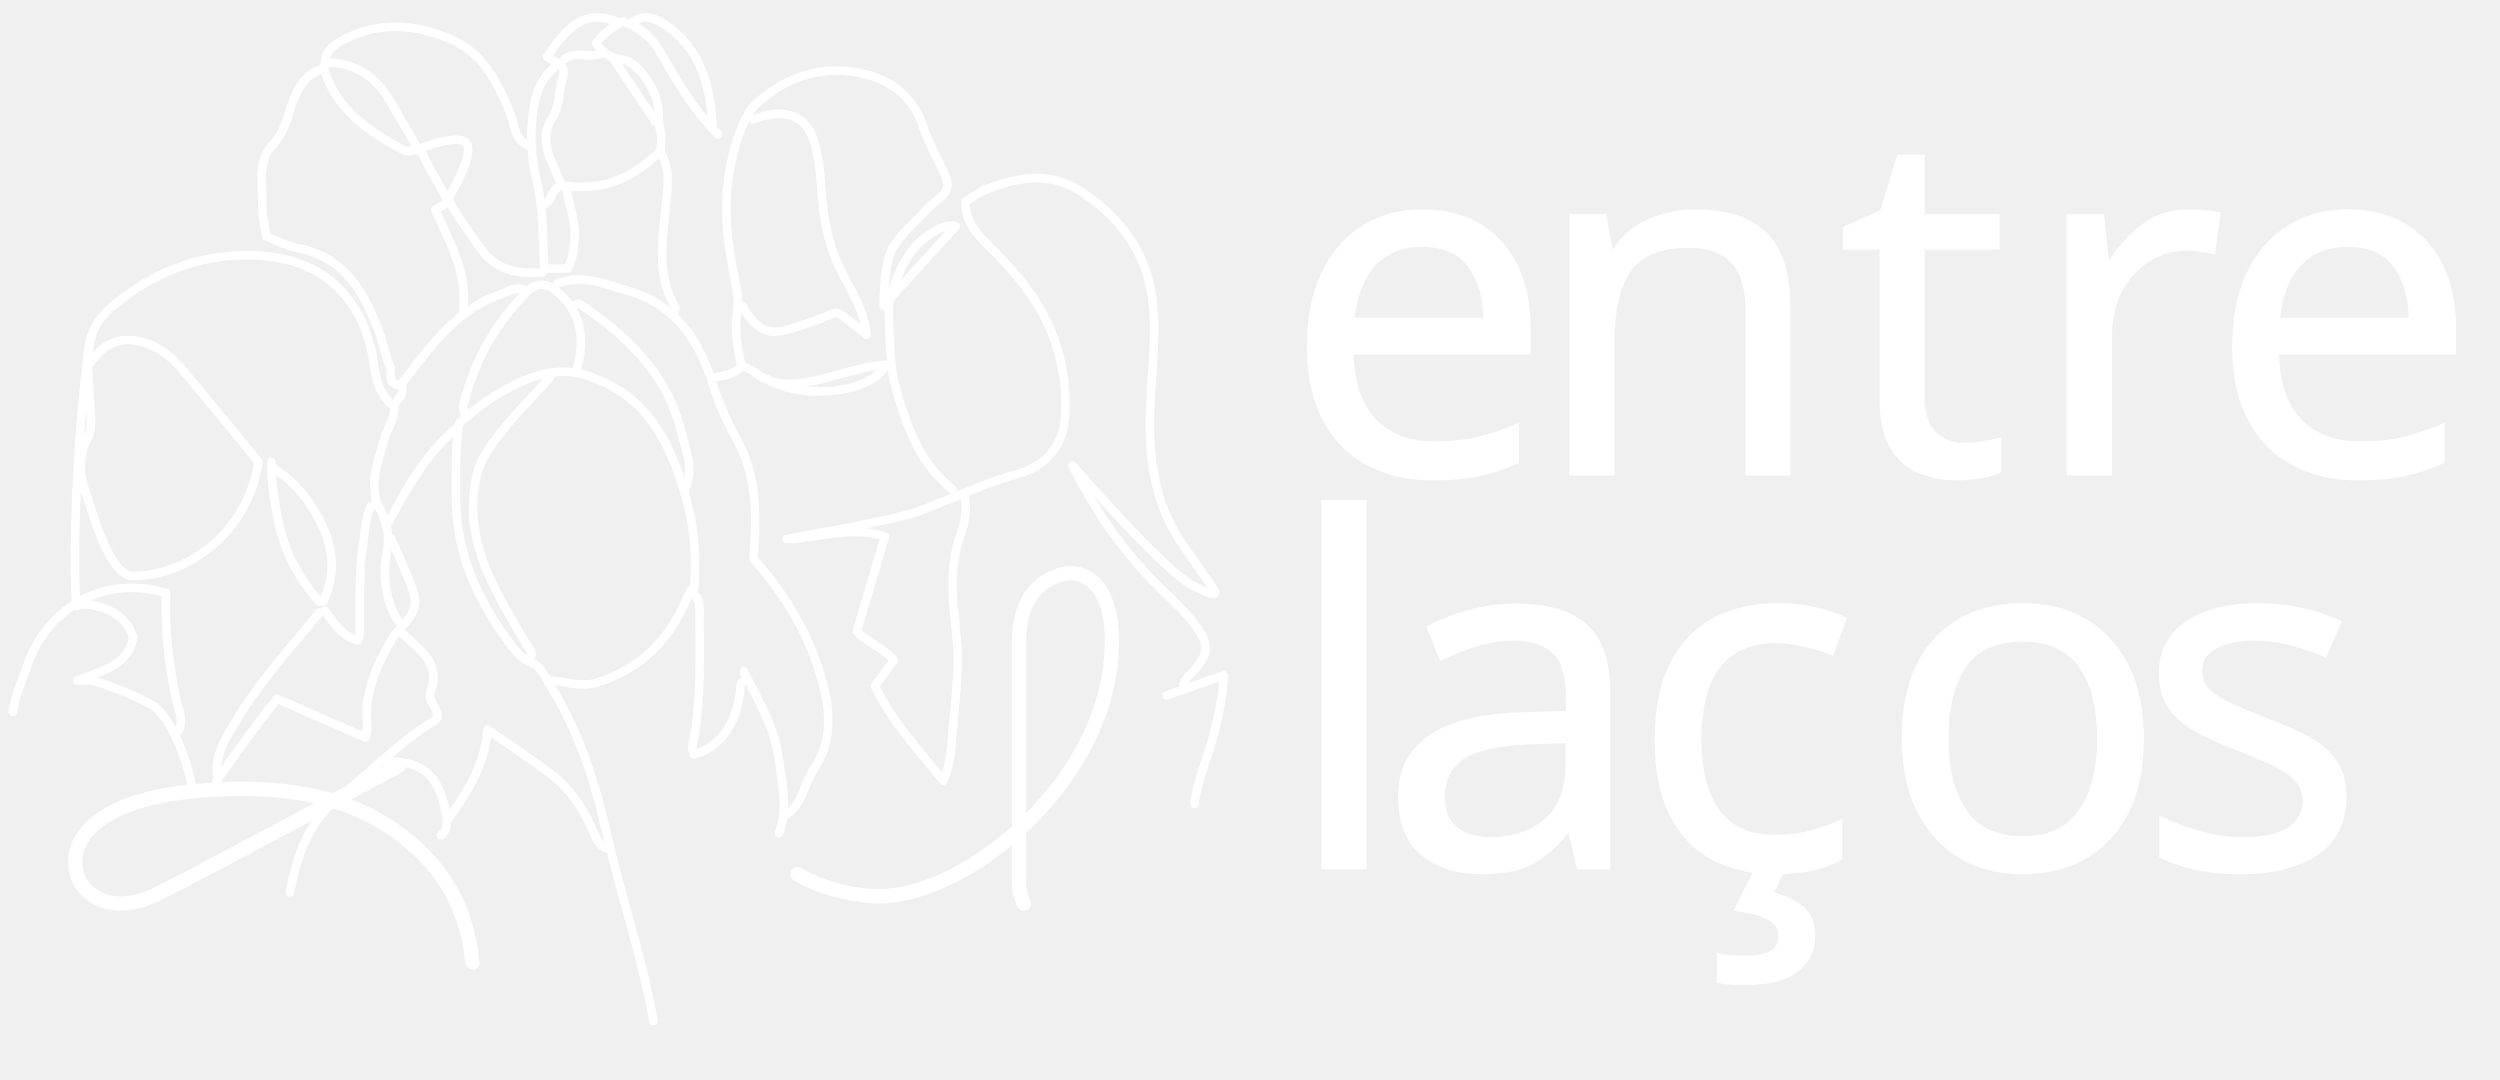
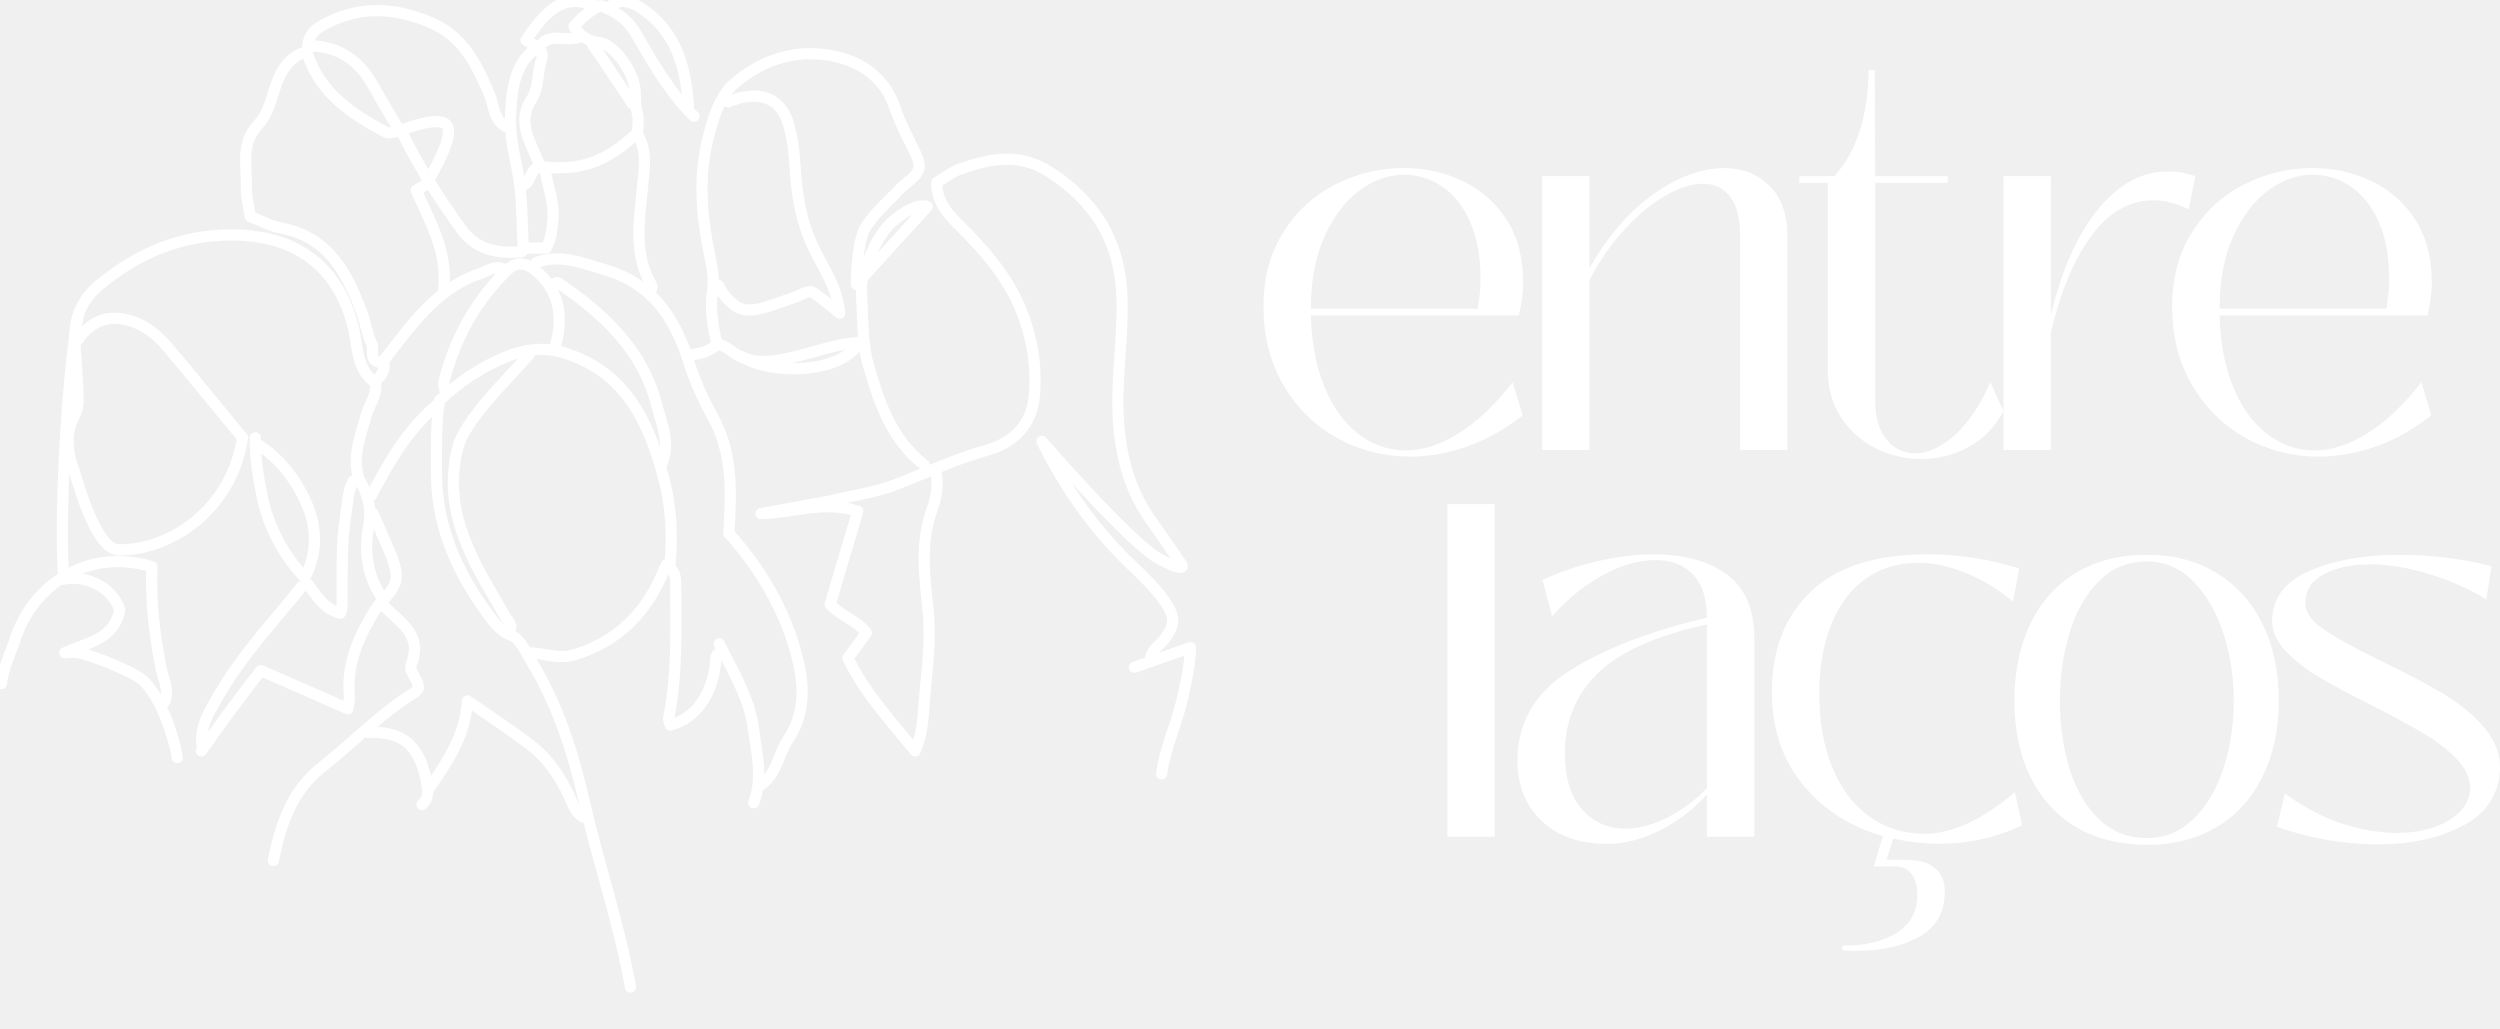
- <svg xmlns="http://www.w3.org/2000/svg" id="Layer_7_copy" data-name="Layer 7 copy" viewBox="0 0 880 380">
+ <svg xmlns="http://www.w3.org/2000/svg" id="Layer_7_white" viewBox="0 0 896.17 368.54">
  <defs>
-     <style>
-       .cls-1 {
-         stroke-linejoin: bevel;
-       }
- 
-       .cls-1, .cls-2, .cls-3, .cls-4 {
-         stroke: #fff;
-       }
- 
-       .cls-1, .cls-3 {
-         stroke-width: 5px;
-       }
- 
-       .cls-1, .cls-3, .cls-4 {
-         fill: none;
-         stroke-linecap: round;
-       }
- 
-       .cls-5 {
-         letter-spacing: -.05em;
-       }
- 
-       .cls-6 {
-         letter-spacing: -.06em;
-       }
- 
-       .cls-2 {
-         fill: #fff;
-         font-family: BlackMango-Regular, 'Black Mango';
-         font-size: 169.83px;
-       }
- 
-       .cls-2, .cls-3 {
-         stroke-miterlimit: 10;
-       }
- 
-       .cls-7 {
-         letter-spacing: -.09em;
-       }
- 
-       .cls-8 {
-         letter-spacing: -.12em;
-       }
- 
-       .cls-9 {
-         letter-spacing: -.08em;
-       }
- 
-       .cls-4 {
-         stroke-linejoin: round;
-         stroke-width: 3px;
-       }
-     </style>
+     <style>.cls-1{fill:#fff;stroke-width:0px;}.cls-2{fill:none;stroke:#fff;stroke-linecap:round;stroke-linejoin:round;stroke-width:4px;}</style>
  </defs>
-   <g id="Layer_1_copy" data-name="Layer 1 copy">
-     <g>
-       <path class="cls-4" d="m416.52,242.21c-.13-3.42,2.86-4.89,4.59-7.09,4.16-5.27,4.31-8.3.63-13.65-3.51-5.1-7.97-9.33-12.39-13.56-13.32-12.75-23.65-27.62-31.82-44.06,0,0,31.87,36.8,42.18,42.19s7.86,1.85,7.86,1.85c-3.9-5.61-7.82-11.21-11.69-16.84-7.38-10.73-10.26-22.92-10.98-35.62-.82-14.47,1.8-28.87,1.31-43.39-.66-19.71-9.46-34.17-26-44.81-10.75-6.91-21.19-4.86-31.89-1.08-3.06,1.08-5.74,3.23-8.5,4.83-.13,6.65,3.62,11.01,7.82,15.15,8.9,8.8,17.16,18.11,22.06,29.8,4.24,10.13,6.09,20.84,5.1,31.71-.92,10.05-7.4,16.66-16.8,19.28-11.27,3.14-21.72,8.07-32.52,12.27-7.62,2.96-15.95,4.08-23.97,6.02l-24.69,4.53c11.48-.38,22.88-4.79,34.68-.86-3.34,11.26-6.6,22.27-9.89,33.35,3.64,4.09,9.45,5.7,12.99,10.22-2.24,3.07-4.44,6.07-6.62,9.06,6.02,12.54,15.35,22.5,24.08,33.28,2.55-5.86,2.79-11.17,3.18-16.4.83-10.99,2.57-21.86,1.55-33.04-1.12-12.27-3.24-24.59,1.33-37.05,1.48-4.04,2.65-9.7,1.08-14.74" />
-       <path class="cls-4" d="m196.22,99.73c8.67-3.3,16.61.25,24.7,2.58,16.85,4.85,25.06,17.27,30.01,33,2.11,6.7,5,13.28,8.44,19.41,7.4,13.2,6.85,27.26,5.89,42.02,11.43,12.79,20.27,27.52,24.61,44.8,2.57,10.25,2.72,20.03-3.34,29.14-3.5,5.26-4.03,12.27-9.72,16.21" />
-       <path class="cls-4" d="m132.54,176.8c-2.23-7.7.67-14.82,2.65-22,.74-2.68,2.29-5.14,3.12-7.81.43-1.38.7-3.84-.02-4.38-6.46-4.82-5.99-12.51-7.48-18.96-4.8-20.78-18.91-33.6-43.11-33.82-18.59-.17-34.19,6.48-47.96,17.84-6.26,5.16-9.44,12.01-8.88,21.24,0,0,1.17,15.05,1.17,20.24s-2.7,5.94-3.47,12.13c-.8,6.54,2.06,13.36,1.95,12.94,2.55,8.06,8.45,28.65,16.25,28.5,18.2.16,40.31-14.33,44.2-40.19-8.87-10.76-17.67-21.62-26.69-32.3-3.8-4.5-8.19-8.21-14.23-9.83-8.08-2.17-13.76.75-18.22,7.21" />
-       <path class="cls-4" d="m137.73,189.75c.87,1.94,1.8,3.86,2.59,5.83,1.99,4.95,4.72,9.78,5.65,14.93,1.11,6.12-4.99,9.51-7.76,14.11-5.74,9.51-10.03,19.16-8.96,30.55.12,1.28-.29,2.6-.53,4.49-10.42-4.57-20.55-9.01-31.23-13.69-3.29,4.21-6.6,8.56-9.92,13.03-3.96,5.33-7.74,10.6-11.36,15.79" />
-       <path class="cls-4" d="m335.29,172.27c-11.99-9.45-16.38-22.92-20.29-36.88-1.96-6.99-1.89-20.93-2.24-27.84,0,0,3.26-15.98,11.63-22.9s12-5,12-5l-25.37,27.9s0-15.6,3.47-20.79,8.2-9.28,10.4-11.63c1.05-1.11,2.07-2.28,3.26-3.22,6.28-4.93,6.56-6.25,3.26-12.98-2.3-4.68-4.82-9.34-6.43-14.27-3.31-10.12-10.76-16.1-20.3-18.53-14.09-3.59-27.57.57-37.92,9.9-5.12,4.61-7.52,13.16-9.22,20.38-3.18,13.5-1.94,27.18.89,40.78.85,4.11,1.69,8.41,1,12.94-.91,5.99.05,12.11,1.51,18.36,1.34.84,3.23,1.37,4.99,2.76,4.31,3.39,9.47,4.46,15.45,3.69,8.24-1.06,15.92-4.02,23.95-5.71,2.3-.48,4.62-.54,6.89-.99" />
-       <path class="cls-4" d="m185.82,51.16c-4.99-2.32-4.65-7.69-6.36-11.71-4.62-10.87-9.45-21.03-21.53-25.97-12.67-5.18-24.68-5.89-37.18.58-4.58,2.37-6.77,4.97-6.36,9.87-7.67,2.09-10.33,8.31-12.35,14.93-1.29,4.25-2.53,8.25-5.78,11.74-6.02,6.47-3.71,14.87-3.91,22.57-.08,3.22.86,6.46,1.39,10.04,3.44,1.33,7.04,3.38,10.88,4.1,17.22,3.21,23.88,16.23,29.19,30.56,1.33,3.58,1.79,7.53,3.43,10.92,1.07,2.2-1.51,6.24,3.71,6.88,1.64.2.48,3.84-1.26,5.49" />
-       <path class="cls-4" d="m193.62,132.76c-7.77,8.91-16.53,16.97-22.79,27.17-2.49,4.05-3.45,8.26-3.98,12.97-2.34,20.87,8.73,37.03,18.32,53.77.92,1.61,3.04,2.91,1.3,5.18" />
-       <path class="cls-4" d="m244.31,207.24c.78-10.02.26-20.24-2.24-29.71-5.29-20.06-13.37-38.62-36.07-45.51-7.33-2.22-14.31-1.05-20.74,1.59-8.97,3.69-17.06,9.2-23.71,15.57-1.36,8.82-1.03,17.26-1.06,25.68-.08,18.69,6.91,34.96,17.64,49.8,2.48,3.43,4.72,7.02,9.49,8.9,2.85,1.12,4.86,5.72,6.93,9.14,9.46,15.6,14.93,32.79,18.87,50.11,5.08,22.34,12.62,44.04,16.61,66.62" />
-       <path class="cls-4" d="m63,257.1c1.87-4.34-.55-8.25-1.33-12.3-2.31-11.99-3.78-24.05-3.17-36.07-23.76-7.04-42.86,7.3-48.92,25.65-1.78,5.39-4.39,10.5-5.07,16.23" />
-       <path class="cls-4" d="m241.06,172.27c3.55-7.36.13-14.58-1.57-21.3-5-19.83-19.14-32.99-35.51-44.05-.34-.23-1.26.38-1.91.59" />
-       <path class="cls-4" d="m112.39,215.66c-10.29,12.7-21.55,24.71-29.79,38.92-3.4,5.87-7.45,11.86-5.95,19.37" />
-       <path class="cls-4" d="m243.01,207.89c2.77,2.67,3.23,3.56,3.23,7.77,0,15.8.69,31.65-2.53,47.29-.16.79.38,1.72.6,2.58,8.78-2.28,14.82-10.42,16.21-22.02.17-1.44-.21-2.95,1.34-3.88" />
-       <path class="cls-4" d="m233.26,55.05c2.76,5.66,1.62,11.77,1.09,17.47-1.15,12.2-3.38,24.28,3.41,35.67.23.38-.38,1.26-.59,1.91" />
-       <path class="cls-4" d="m242.36,209.18c-6.05,15.32-16.27,26.25-32.47,31.15-5.41,1.63-10.42-.37-15.61-.71" />
-       <path class="cls-4" d="m141.63,222.78c5.47,5.87,14.04,10.15,9.86,20.77-1.15,2.91,2.49,5.3,2.52,8.73-.34.4-.72,1.18-1.35,1.56-12.22,7.41-21.95,17.89-33.1,26.61-10.91,8.53-15,20.73-17.57,33.65" />
-       <path class="cls-4" d="m157.88,288.19c6.46-9.35,12.86-18.74,13.73-31.35,8.1,5.65,15.57,10.49,22.61,15.88,6.14,4.7,10.44,11.03,13.76,18.04,1.32,2.8,2.08,6.09,5.15,7.8" />
-       <path class="cls-4" d="m96.79,165.14c7.62,5.03,13.06,12.07,16.76,20.14,3.93,8.57,4.51,17.64.14,26.49" />
-       <path class="cls-4" d="m250.81,43.39c-1-13.88-4.48-26.69-16.97-34.86-3.4-2.22-7.72-4.02-11.62-.11" />
-       <path class="cls-4" d="m261.85,236.38c4.81,9.87,10.79,19.34,12.25,30.45,1.15,8.79,3.48,17.69.1,26.54" />
-       <path class="cls-4" d="m130.59,178.1c-1.9,3.66-1.91,7.74-2.56,11.66-1.79,10.94-1.3,22-1.37,33.02,0,.86-.41,1.73-.64,2.65-5.75-1.42-8.44-6.23-11.68-10.43" />
-       <path class="cls-4" d="m95.49,162.55c0,7.23,1.08,14.32,2.58,21.38,2.25,10.59,7.17,19.77,14.32,27.84" />
-       <path class="cls-4" d="m410.67,244.8c6.27-2.2,12.53-4.41,20.06-7.05-.17,7.01-1.69,13.17-3.13,19.37-2.04,8.73-6.06,16.92-7.18,25.9" />
-       <path class="cls-4" d="m202.72,130.82c3.91-12.17,1.35-21.84-7.1-28.55-3.53-2.8-6.87-2.67-9.74.12-11.45,11.14-18.88,24.66-22.74,40.11-.29,1.17.37,2.57.58,3.87" />
-       <path class="cls-4" d="m252.76,47.28c-8.77-8.66-14.75-19.23-20.85-29.76-2.87-4.96-7.44-8.07-12.73-9.9-3.76,1.88-6.75,4.31-9.4,7.49,2.11,3.29,4.79,5.24,9.16,5.79,5.45.68,12.7,10.91,12.82,17.97.04,2.48,0,4.71.71,7.16.64,2.19.14,4.71.14,7.08-13.05,12.44-22.81,13.45-34.9,12.26-1.31-3.08-2.75-6.36-4.08-9.67-1.93-4.82-2.2-9.83.73-14.18,3-4.46,2.11-9.65,3.74-14.33,1.55-4.46-3.09-5.36-5.5-7.18,8.72-13.3,14.94-16.24,25.07-12.22" />
-       <path class="cls-4" d="m115.64,22.02c10.21.37,17.27,5.54,22.12,14.24,2.92,5.24,6.04,10.37,9.08,15.55" />
-       <path class="cls-4" d="m148.13,53.11c6.1,12.3,13.33,23.92,21.49,34.94,5.3,7.17,13.02,8.58,21.4,7.8" />
-       <path class="cls-4" d="m260.55,107.5c1.52.21,1.41,1.64,2.06,2.51,5.64,7.59,8.92,8.12,18.79,4.76,2.28-.77,4.71-1.68,6.99-2.42,2.12-.69,5.01-2.61,6.51-2.16s10.12,7.65,10.12,7.65c-.75-8.81-5.69-15.76-9.33-23.31-4.33-8.97-6.06-18.55-6.63-28.47-.33-5.64-.93-11.46-2.66-16.79-2.92-9.03-11.05-11.45-21.29-7.17" />
-       <path class="cls-4" d="m199.47,66.71c.86,5.83,3.31,11.35,2.73,17.5-.32,3.38-.4,6.67-2.43,10.35h-7.44" />
-       <path class="cls-4" d="m311.24,129.52c-7.07,9.85-30.75,10.48-40.85,4.12" />
-       <path class="cls-4" d="m160.48,150.9c-10.48,8.87-17.12,20.5-23.39,32.38" />
-       <path class="cls-4" d="m135.78,268.11c14.22-.55,19.35,6.36,21.4,19.44.36,2.32.15,4.73-1.91,6.47" />
-       <path class="cls-4" d="m163.08,108.8c1.45-12.43-4.46-22.88-9.87-35.02.88-.49,2.13-1.19,3.38-1.89,0,0,9.75-15.46,8.01-20.66s-17.11,1.23-17.11,1.23c-1.73.22-3.87,1.2-5.14.53-12.11-6.4-23.33-13.83-28.01-27.73" />
-       <path class="cls-4" d="m133.19,178.1c2.73,5.1,4.21,9.88,2.97,16.26-1.6,8.21-.63,16.94,4.18,24.54" />
-       <path class="cls-4" d="m195.57,23.31c-7,5.74-7.93,13.77-8.48,22.02-.47,7.11.83,13.82,2.3,20.8,1.99,9.43,1.63,19.36,2.28,29.07" />
-       <path class="cls-4" d="m185.17,102.32c-3.37-1.9-6.19.36-9.08,1.34-13.22,4.52-21.78,14.63-29.91,25.21-1.5,1.95-3.03,3.89-4.55,5.83" />
-       <path class="cls-4" d="m216.37,21.37c4.77,7.12,9.53,14.25,14.3,21.37" />
-       <path class="cls-4" d="m67.55,277.18c-1.17-8.04-6.93-24.93-14.3-29.14s-18.63-8.05-20.79-8.42-5.2,0-5.2,0c7.75-3.63,17.66-4.56,19.67-15.45-2.67-8.5-13.17-12.65-20.1-10.92-1.73-25.99,1.73-77.98,5.37-95.11" />
-       <path class="cls-4" d="m211.82,18.78c-4.15,1.88-9.01-1.01-13,1.94" />
-       <path class="cls-4" d="m260.55,129.52c-2.65,2.15-5.77,2.99-9.1,3.24" />
-       <path class="cls-4" d="m196.22,66.06c-2.32,1.32-1.87,4.79-4.55,5.83" />
-     </g>
+   <g id="Layer_1_copy">
+     <path class="cls-2" d="m412.5,236.6c-.13-3.42,2.86-4.89,4.59-7.09,4.16-5.27,4.31-8.3.63-13.65-3.51-5.1-7.97-9.33-12.39-13.56-13.32-12.75-23.65-27.62-31.82-44.06,0,0,31.87,36.8,42.18,42.19s7.86,1.85,7.86,1.85c-3.9-5.61-7.82-11.21-11.69-16.84-7.38-10.73-10.26-22.92-10.98-35.62-.82-14.47,1.8-28.87,1.31-43.39-.66-19.71-9.46-34.17-26-44.81-10.75-6.91-21.19-4.86-31.89-1.08-3.06,1.08-5.74,3.23-8.5,4.83-.13,6.65,3.62,11.01,7.82,15.15,8.9,8.8,17.16,18.11,22.06,29.8,4.24,10.13,6.09,20.84,5.1,31.71-.92,10.05-7.4,16.66-16.8,19.28-11.27,3.14-21.72,8.07-32.52,12.27-7.62,2.96-15.95,4.08-23.97,6.02l-24.69,4.53c11.48-.38,22.88-4.79,34.68-.86-3.34,11.26-6.6,22.27-9.89,33.35,3.64,4.09,9.45,5.7,12.99,10.22-2.24,3.07-4.44,6.07-6.62,9.06,6.02,12.54,15.35,22.5,24.08,33.28,2.55-5.86,2.79-11.17,3.18-16.4.83-10.99,2.57-21.86,1.55-33.04-1.12-12.27-3.24-24.59,1.33-37.05,1.48-4.04,2.65-9.7,1.08-14.74" />
+     <path class="cls-2" d="m192.2,94.13c8.67-3.3,16.61.25,24.7,2.58,16.85,4.85,25.06,17.27,30.01,33,2.11,6.7,5,13.28,8.44,19.41,7.4,13.2,6.85,27.26,5.89,42.02,11.43,12.79,20.27,27.52,24.61,44.8,2.57,10.25,2.72,20.03-3.34,29.14-3.5,5.26-4.03,12.27-9.72,16.21" />
+     <path class="cls-2" d="m128.52,171.19c-2.23-7.7.67-14.82,2.65-22,.74-2.68,2.29-5.14,3.12-7.81.43-1.38.7-3.84-.02-4.38-6.46-4.82-5.99-12.51-7.48-18.96-4.8-20.78-18.91-33.6-43.11-33.82-18.59-.17-34.19,6.48-47.96,17.84-6.26,5.16-9.44,12.01-8.88,21.24,0,0,1.17,15.05,1.17,20.24s-2.7,5.94-3.47,12.13c-.8,6.54,2.06,13.36,1.95,12.94,2.55,8.06,8.45,28.65,16.25,28.5,18.2.16,40.31-14.33,44.2-40.19-8.87-10.76-17.67-21.62-26.69-32.3-3.8-4.5-8.19-8.21-14.23-9.83-8.08-2.17-13.76.75-18.22,7.21" />
+     <path class="cls-2" d="m133.72,184.15c.87,1.94,1.8,3.86,2.59,5.83,1.99,4.95,4.72,9.78,5.65,14.93,1.11,6.12-4.99,9.51-7.76,14.11-5.74,9.51-10.03,19.16-8.96,30.55.12,1.28-.29,2.6-.53,4.49-10.42-4.57-20.55-9.01-31.23-13.69-3.29,4.21-6.6,8.56-9.92,13.03-3.96,5.33-7.74,10.6-11.36,15.79" />
+     <path class="cls-2" d="m331.27,166.66c-11.99-9.45-16.38-22.92-20.29-36.88-1.96-6.99-1.89-20.93-2.24-27.84,0,0,3.26-15.98,11.63-22.9s12-5,12-5l-25.37,27.9s0-15.6,3.47-20.79,8.2-9.28,10.4-11.63c1.05-1.11,2.07-2.28,3.26-3.22,6.28-4.93,6.56-6.25,3.26-12.98-2.3-4.68-4.82-9.34-6.43-14.27-3.31-10.12-10.76-16.1-20.3-18.53-14.09-3.59-27.57.57-37.92,9.9-5.12,4.61-7.52,13.16-9.22,20.38-3.18,13.5-1.94,27.18.89,40.78.85,4.11,1.69,8.41,1,12.94-.91,5.99.05,12.11,1.51,18.36,1.34.84,3.23,1.37,4.99,2.76,4.31,3.39,9.47,4.46,15.45,3.69,8.24-1.06,15.92-4.02,23.95-5.71,2.3-.48,4.62-.54,6.89-.99" />
+     <path class="cls-2" d="m181.81,45.56c-4.99-2.32-4.65-7.69-6.36-11.71-4.62-10.87-9.45-21.03-21.53-25.97-12.67-5.18-24.68-5.89-37.18.58-4.58,2.37-6.77,4.97-6.36,9.87-7.67,2.09-10.33,8.31-12.35,14.93-1.29,4.25-2.53,8.25-5.78,11.74-6.02,6.47-3.71,14.87-3.91,22.57-.08,3.22.86,6.46,1.39,10.04,3.44,1.33,7.04,3.38,10.88,4.1,17.22,3.21,23.88,16.23,29.19,30.56,1.33,3.58,1.79,7.53,3.43,10.92,1.07,2.2-1.51,6.24,3.71,6.88,1.64.2.48,3.84-1.26,5.49" />
+     <path class="cls-2" d="m189.6,127.16c-7.77,8.91-16.53,16.97-22.79,27.17-2.49,4.05-3.45,8.26-3.98,12.97-2.34,20.87,8.73,37.03,18.32,53.77.92,1.61,3.04,2.91,1.3,5.18" />
+     <path class="cls-2" d="m240.29,201.63c.78-10.02.26-20.24-2.24-29.71-5.29-20.06-13.37-38.62-36.07-45.51-7.33-2.22-14.31-1.05-20.74,1.59-8.97,3.69-17.06,9.2-23.71,15.57-1.36,8.82-1.03,17.26-1.06,25.68-.08,18.69,6.91,34.96,17.64,49.8,2.48,3.43,4.72,7.02,9.49,8.9,2.85,1.12,4.86,5.72,6.93,9.14,9.46,15.6,14.93,32.79,18.87,50.11,5.08,22.34,12.62,44.04,16.61,66.62" />
+     <path class="cls-2" d="m58.99,251.5c1.87-4.34-.55-8.25-1.33-12.3-2.31-11.99-3.78-24.05-3.17-36.07-23.76-7.04-42.86,7.3-48.92,25.65-1.78,5.39-4.39,10.5-5.07,16.23" />
+     <path class="cls-2" d="m237.04,166.66c3.55-7.36.13-14.58-1.57-21.3-5-19.83-19.14-32.99-35.51-44.05-.34-.23-1.26.38-1.91.59" />
+     <path class="cls-2" d="m108.37,210.05c-10.29,12.7-21.55,24.71-29.79,38.92-3.4,5.87-7.45,11.86-5.95,19.37" />
+     <path class="cls-2" d="m238.99,202.28c2.77,2.67,3.23,3.56,3.23,7.77,0,15.8.69,31.65-2.53,47.29-.16.79.38,1.72.6,2.58,8.78-2.28,14.82-10.42,16.21-22.02.17-1.44-.21-2.95,1.34-3.88" />
+     <path class="cls-2" d="m229.24,49.44c2.76,5.66,1.62,11.77,1.09,17.47-1.15,12.2-3.38,24.28,3.41,35.67.23.38-.38,1.26-.59,1.91" />
+     <path class="cls-2" d="m238.34,203.57c-6.05,15.32-16.27,26.25-32.47,31.15-5.41,1.63-10.42-.37-15.61-.71" />
+     <path class="cls-2" d="m137.62,217.17c5.47,5.87,14.04,10.15,9.86,20.77-1.15,2.91,2.49,5.3,2.52,8.73-.34.4-.72,1.18-1.35,1.56-12.22,7.41-21.95,17.89-33.1,26.61-10.91,8.53-15,20.73-17.57,33.65" />
+     <path class="cls-2" d="m153.86,282.58c6.46-9.35,12.86-18.74,13.73-31.35,8.1,5.65,15.57,10.49,22.61,15.88,6.14,4.7,10.44,11.03,13.76,18.04,1.32,2.8,2.08,6.09,5.15,7.8" />
+     <path class="cls-2" d="m92.78,159.54c7.62,5.03,13.06,12.07,16.76,20.14,3.93,8.57,4.51,17.64.14,26.49" />
+     <path class="cls-2" d="m246.79,37.78c-1-13.88-4.48-26.69-16.97-34.86-3.4-2.22-7.72-4.02-11.62-.11" />
+     <path class="cls-2" d="m257.84,230.77c4.81,9.87,10.79,19.34,12.25,30.45,1.15,8.79,3.48,17.69.1,26.54" />
+     <path class="cls-2" d="m126.57,172.49c-1.9,3.66-1.91,7.74-2.56,11.66-1.79,10.94-1.3,22-1.37,33.02,0,.86-.41,1.73-.64,2.65-5.75-1.42-8.44-6.23-11.68-10.43" />
+     <path class="cls-2" d="m91.48,156.95c0,7.23,1.08,14.32,2.58,21.38,2.25,10.59,7.17,19.77,14.32,27.84" />
+     <path class="cls-2" d="m406.65,239.19c6.27-2.2,12.53-4.41,20.06-7.05-.17,7.01-1.69,13.17-3.13,19.37-2.04,8.73-6.06,16.92-7.18,25.9" />
+     <path class="cls-2" d="m198.7,125.21c3.91-12.17,1.35-21.84-7.1-28.55-3.53-2.8-6.87-2.67-9.74.12-11.45,11.14-18.88,24.66-22.74,40.11-.29,1.17.37,2.57.58,3.87" />
+     <path class="cls-2" d="m248.74,41.67c-8.77-8.66-14.75-19.23-20.85-29.76-2.87-4.96-7.44-8.07-12.73-9.9-3.76,1.88-6.75,4.31-9.4,7.49,2.11,3.29,4.79,5.24,9.16,5.79,5.45.68,12.7,10.91,12.82,17.97.04,2.48,0,4.71.71,7.16.64,2.19.14,4.71.14,7.08-13.05,12.44-22.81,13.45-34.9,12.26-1.31-3.08-2.75-6.36-4.08-9.67-1.93-4.82-2.2-9.83.73-14.18,3-4.46,2.11-9.65,3.74-14.33,1.55-4.46-3.09-5.36-5.5-7.18,8.72-13.3,14.94-16.24,25.07-12.22" />
+     <path class="cls-2" d="m111.62,16.41c10.21.37,17.27,5.54,22.12,14.24,2.92,5.24,6.04,10.37,9.08,15.55" />
+     <path class="cls-2" d="m144.12,47.5c6.1,12.3,13.33,23.92,21.49,34.94,5.3,7.17,13.02,8.58,21.4,7.8" />
+     <path class="cls-2" d="m256.54,101.9c1.52.21,1.41,1.64,2.06,2.51,5.64,7.59,8.92,8.12,18.79,4.76,2.28-.77,4.71-1.68,6.99-2.42,2.12-.69,5.01-2.61,6.51-2.16s10.12,7.65,10.12,7.65c-.75-8.81-5.69-15.76-9.33-23.31-4.33-8.97-6.06-18.55-6.63-28.47-.33-5.64-.93-11.46-2.66-16.79-2.92-9.03-11.05-11.45-21.29-7.17" />
+     <path class="cls-2" d="m195.45,61.1c.86,5.83,3.31,11.35,2.73,17.5-.32,3.38-.4,6.67-2.43,10.35h-7.44" />
+     <path class="cls-2" d="m307.23,123.92c-7.07,9.85-30.75,10.48-40.85,4.12" />
+     <path class="cls-2" d="m156.46,145.29c-10.48,8.87-17.12,20.5-23.39,32.38" />
+     <path class="cls-2" d="m131.77,262.51c14.22-.55,19.35,6.36,21.4,19.44.36,2.32.15,4.73-1.91,6.47" />
+     <path class="cls-2" d="m159.06,103.19c1.45-12.43-4.46-22.88-9.87-35.02.88-.49,2.13-1.19,3.38-1.89,0,0,9.75-15.46,8.01-20.66s-17.11,1.23-17.11,1.23c-1.73.22-3.87,1.2-5.14.53-12.11-6.4-23.33-13.83-28.01-27.73" />
+     <path class="cls-2" d="m129.17,172.49c2.73,5.1,4.21,9.88,2.97,16.26-1.6,8.21-.63,16.94,4.18,24.54" />
+     <path class="cls-2" d="m191.55,17.71c-7,5.74-7.93,13.77-8.48,22.02-.47,7.11.83,13.82,2.3,20.8,1.99,9.43,1.63,19.36,2.28,29.07" />
+     <path class="cls-2" d="m181.16,96.72c-3.37-1.9-6.19.36-9.08,1.34-13.22,4.52-21.78,14.63-29.91,25.21-1.5,1.95-3.03,3.89-4.55,5.83" />
+     <path class="cls-2" d="m212.35,15.77c4.77,7.12,9.53,14.25,14.3,21.37" />
+     <path class="cls-2" d="m63.53,271.57c-1.17-8.04-6.93-24.93-14.3-29.14s-18.63-8.05-20.79-8.42-5.2,0-5.2,0c7.75-3.63,17.66-4.56,19.67-15.45-2.67-8.5-13.17-12.65-20.1-10.92-1.73-25.99,1.73-77.98,5.37-95.11" />
+     <path class="cls-2" d="m207.8,13.18c-4.15,1.88-9.01-1.01-13,1.94" />
+     <path class="cls-2" d="m256.54,123.92c-2.65,2.15-5.77,2.99-9.1,3.24" />
+     <path class="cls-2" d="m192.2,60.45c-2.32,1.32-1.87,4.79-4.55,5.83" />
  </g>
-   <g id="Layer_4_copy" data-name="Layer 4 copy">
-     <path class="cls-3" d="m140.33,269.58s-64.12,34.66-84.91,45.06c-16.69,8.35-26.03-.67-27.73-5.2-5.2-13.86,6.55-28.27,43.32-31.19s60.65,5.2,77.98,22.53c17.33,17.33,16.85,38.13,17.33,38.12" />
-     <path class="cls-1" d="m360.41,318.1s-1.73-3.47-1.73-6.93v-84.91c0-24.26,17.98-24.49,17.98-24.49,0,0,14.51-1.41,14.73,23.67.22,49.34-51.89,90.93-83.02,90.06-17.27-.87-27.67-7.8-27.67-7.8" />
-   </g>
-   <g id="Layer_6_copy" data-name="Layer 6 copy">
-     <text class="cls-2" transform="translate(451.17 166.9)">
-       <tspan class="cls-5" x="0" y="0">en</tspan>
-       <tspan class="cls-6" x="195.3" y="0">t</tspan>
-       <tspan class="cls-8" x="262.38" y="0">r</tspan>
-       <tspan class="cls-5" x="325.72" y="0">e</tspan>
-       <tspan class="cls-6" x="0" y="138.63">la</tspan>
-       <tspan class="cls-9" x="122.44" y="138.63">ç</tspan>
-       <tspan class="cls-7" x="209.39" y="138.63">o</tspan>
-       <tspan class="cls-5" x="300.59" y="138.63">s</tspan>
-     </text>
+   <g id="Layer_6_copy">
+     <path class="cls-1" d="m479.25,156.96c-8.04-4.47-14.43-10.78-19.19-18.94-4.75-8.15-7.13-17.49-7.13-28.02s2.4-19.39,7.22-26.92c4.81-7.53,11.07-13.22,18.77-17.07,7.7-3.85,15.79-5.77,24.28-5.77,7.58,0,14.63,1.56,21.14,4.67,6.51,3.12,11.74,7.73,15.71,13.84,3.96,6.11,5.94,13.59,5.94,22.42,0,3.62-.51,7.59-1.53,11.89h-74.55c.23,9.74,1.84,18.26,4.84,25.56,3,7.3,7.05,12.94,12.14,16.9,5.1,3.96,10.81,5.94,17.15,5.94,6,0,12.28-2.04,18.85-6.11,6.56-4.08,13.02-10.19,19.36-18.34l3.57,11.89c-6.34,4.98-12.94,8.69-19.79,11.12-6.85,2.43-13.67,3.65-20.46,3.65-9.51,0-18.29-2.24-26.32-6.71Zm50.44-46.28c.68-3.74,1.02-7.3,1.02-10.7,0-8.04-1.25-14.86-3.73-20.46-2.49-5.6-5.83-9.82-10.02-12.65-4.19-2.83-8.72-4.25-13.59-4.25-5.55,0-10.87,1.87-15.96,5.6-5.09,3.74-9.29,9.23-12.57,16.47-3.29,7.25-4.93,15.91-4.93,25.98h59.78Z" />
+     <path class="cls-1" d="m634.22,66.53c4.36,4.19,6.54,10.36,6.54,18.51v76.25h-16.98v-76.76c0-6.23-1.19-10.9-3.57-14.01-2.38-3.11-5.6-4.67-9.68-4.67s-8.58,1.42-13.5,4.25c-4.92,2.83-9.79,6.85-14.6,12.06-4.81,5.21-9.03,11.27-12.65,18.17v60.97h-16.98V63.14h16.98v32.95c6.79-11.77,14.55-20.69,23.27-26.75,8.72-6.06,17.09-9.09,25.13-9.09,6.34,0,11.69,2.1,16.05,6.28Z" />
+     <path class="cls-1" d="m672.43,160.7c-5.15-2.55-9.31-6.25-12.48-11.12-3.17-4.87-4.75-10.58-4.75-17.15v-66.91h-10.19v-2.38h12.57c4.08-4.53,7.13-10.05,9.17-16.56,2.04-6.51,3.06-13.67,3.06-21.48h2.21l.17,38.04h25.98v2.38h-25.98v78.12c0,6,1.36,10.64,4.08,13.93,2.72,3.29,6.11,4.93,10.19,4.93,4.76,0,9.6-2.26,14.52-6.79,4.92-4.53,9.09-10.75,12.48-18.68l4.75,10.36c-3.06,5.66-7.22,9.94-12.48,12.82-5.26,2.89-10.9,4.33-16.9,4.33s-11.24-1.27-16.39-3.82Z" />
+     <path class="cls-1" d="m718.2,161.3V63.14h16.98v49.08h.17c3.85-15.85,9.45-28.28,16.81-37.28,7.36-9,15.74-13.5,25.13-13.5,3.17,0,6.39.57,9.68,1.7l-2.38,11.89c-4.3-2.15-8.55-3.23-12.74-3.23-8.38,0-15.68,4.13-21.91,12.4-6.23,8.27-11.15,19.87-14.77,34.81v42.29h-16.98Z" />
+     <path class="cls-1" d="m804.98,156.96c-8.04-4.47-14.43-10.78-19.19-18.94-4.75-8.15-7.13-17.49-7.13-28.02s2.4-19.39,7.22-26.92c4.81-7.53,11.07-13.22,18.77-17.07,7.7-3.85,15.79-5.77,24.28-5.77,7.58,0,14.63,1.56,21.14,4.67,6.51,3.12,11.74,7.73,15.71,13.84,3.96,6.11,5.94,13.59,5.94,22.42,0,3.62-.51,7.59-1.53,11.89h-74.55c.23,9.74,1.84,18.26,4.84,25.56,3,7.3,7.05,12.94,12.14,16.9,5.09,3.96,10.81,5.94,17.15,5.94,6,0,12.28-2.04,18.85-6.11,6.56-4.08,13.02-10.19,19.36-18.34l3.57,11.89c-6.34,4.98-12.94,8.69-19.79,11.12-6.85,2.43-13.67,3.65-20.46,3.65-9.51,0-18.29-2.24-26.32-6.71Zm50.44-46.28c.68-3.74,1.02-7.3,1.02-10.7,0-8.04-1.25-14.86-3.74-20.46-2.49-5.6-5.83-9.82-10.02-12.65-4.19-2.83-8.72-4.25-13.59-4.25-5.55,0-10.87,1.87-15.96,5.6-5.09,3.74-9.29,9.23-12.57,16.47-3.29,7.25-4.92,15.91-4.92,25.98h59.78Z" />
+     <path class="cls-1" d="m535.8,299.93h-16.98v-119.22h16.98v119.22Z" />
+     <path class="cls-1" d="m552.62,294.24c-5.77-5.49-8.66-12.71-8.66-21.65,0-13.47,6.2-24.17,18.6-32.1,12.4-7.92,28.84-14.27,49.33-19.02,0-6.79-1.64-11.94-4.92-15.45-3.29-3.51-7.76-5.26-13.42-5.26-6.11,0-12.51,1.84-19.19,5.52-6.68,3.68-12.68,8.58-18,14.69l-3.4-13.08c6.11-2.83,12.68-5.07,19.7-6.71,7.02-1.64,13.81-2.46,20.38-2.46,10.75,0,19.42,2.41,25.98,7.22,6.56,4.81,9.85,12.48,9.85,23.01v70.99h-16.98v-15.11c-4.98,5.43-10.64,9.74-16.98,12.91-6.34,3.17-12.62,4.75-18.85,4.75-9.85,0-17.66-2.74-23.44-8.24Zm45.43-1.36c5.38-2.77,9.99-6.25,13.84-10.44v-58.59c-18.23,3.96-31.28,9.79-39.14,17.49-7.87,7.7-11.8,17.27-11.8,28.7,0,8.72,2.04,15.4,6.11,20.04,4.08,4.64,9.28,6.96,15.62,6.96,4.87,0,9.99-1.38,15.37-4.16Z" />
+     <path class="cls-1" d="m683.72,308.25c4.19,0,7.47.96,9.85,2.89,2.38,1.92,3.57,4.7,3.57,8.32,0,7.47-3.03,12.91-9.09,16.3-6.06,3.4-13.56,5.09-22.5,5.09-2.27,0-3.96-.06-5.09-.17v-1.7c7.7.11,14.1-1.36,19.19-4.42s7.64-7.64,7.64-13.76c0-3.17-.68-5.66-2.04-7.47-1.36-1.81-3.34-2.72-5.94-2.72h-7.64l3.23-10.7h.68c-12.12-3.4-21.88-9.59-29.29-18.6-7.42-9-11.12-20.12-11.12-33.37,0-15.06,4.67-27.03,14.01-35.92,9.34-8.89,23.29-13.33,41.86-13.33,10.98,0,21.91,1.7,32.78,5.09l-2.21,11.89c-5.43-4.53-11.15-7.98-17.15-10.36-6-2.38-11.61-3.57-16.81-3.57-7.25,0-13.56,1.93-18.94,5.77-5.38,3.85-9.48,9.31-12.31,16.39-2.83,7.08-4.25,15.31-4.25,24.71,0,10.08,1.55,18.91,4.67,26.49,3.11,7.59,7.53,13.45,13.25,17.58,5.72,4.13,12.31,6.2,19.79,6.2,9.96,0,20.77-4.98,32.44-14.94l2.55,11.89c-9.28,4.42-19.19,6.62-29.72,6.62-5.43,0-10.93-.62-16.47-1.87l-2.38,7.64h7.47Z" />
+     <path class="cls-1" d="m744.18,296.45c-7.13-4.25-12.6-10.27-16.39-18.09-3.79-7.81-5.69-16.87-5.69-27.17s1.89-19.59,5.69-27.51c3.79-7.92,9.26-14.04,16.39-18.34,7.13-4.3,15.62-6.45,25.47-6.45s17.83,2.18,24.96,6.54c7.13,4.36,12.62,10.47,16.47,18.34,3.85,7.87,5.77,17.01,5.77,27.43s-1.93,19.36-5.77,27.17c-3.85,7.81-9.34,13.84-16.47,18.09-7.13,4.25-15.45,6.37-24.96,6.37s-18.34-2.12-25.47-6.37Zm42.03-2.8c4.7-4.53,8.29-10.56,10.78-18.09,2.49-7.53,3.74-15.65,3.74-24.37s-1.25-16.56-3.74-24.2c-2.49-7.64-6.09-13.84-10.78-18.6-4.7-4.76-10.22-7.13-16.56-7.13-6.79,0-12.54,2.35-17.24,7.05-4.7,4.7-8.21,10.87-10.53,18.51-2.32,7.64-3.48,15.77-3.48,24.37s1.16,16.98,3.48,24.45c2.32,7.47,5.83,13.47,10.53,18,4.7,4.53,10.44,6.79,17.24,6.79,6.34,0,11.86-2.26,16.56-6.79Z" />
+     <path class="cls-1" d="m833.51,300.95c-6.23-1.13-12-2.66-17.32-4.59l2.89-11.89c7.02,5.09,13.95,8.72,20.8,10.87,6.85,2.15,13.27,3.23,19.28,3.23,7.36,0,13.5-1.44,18.43-4.33,4.92-2.89,7.56-6.71,7.9-11.46,0-3.74-1.59-7.27-4.76-10.61-3.17-3.34-7.05-6.37-11.63-9.08-4.58-2.72-10.84-6.11-18.77-10.19-7.7-3.85-13.96-7.19-18.77-10.02-4.81-2.83-8.86-5.97-12.14-9.42-3.29-3.45-4.92-7.1-4.92-10.95,0-7.92,4.39-13.84,13.16-17.75,8.77-3.91,19.67-5.86,32.69-5.86,11.43,0,22.36,1.36,32.78,4.08l-1.87,11.89c-6-3.74-12.82-6.76-20.46-9.09-7.64-2.32-14.58-3.48-20.8-3.48-7.02,0-12.71,1.19-17.07,3.57-4.36,2.38-6.54,5.83-6.54,10.36,0,3.29,2.21,6.43,6.62,9.43,4.42,3,11.38,6.82,20.89,11.46,8.83,4.3,16.08,8.12,21.74,11.46,5.66,3.34,10.5,7.28,14.52,11.8,4.02,4.53,6.03,9.51,6.03,14.95-.34,9.28-4.75,16.16-13.25,20.63-8.49,4.47-18.79,6.71-30.91,6.71-6.11,0-12.29-.57-18.51-1.7Z" />
  </g>
</svg>
